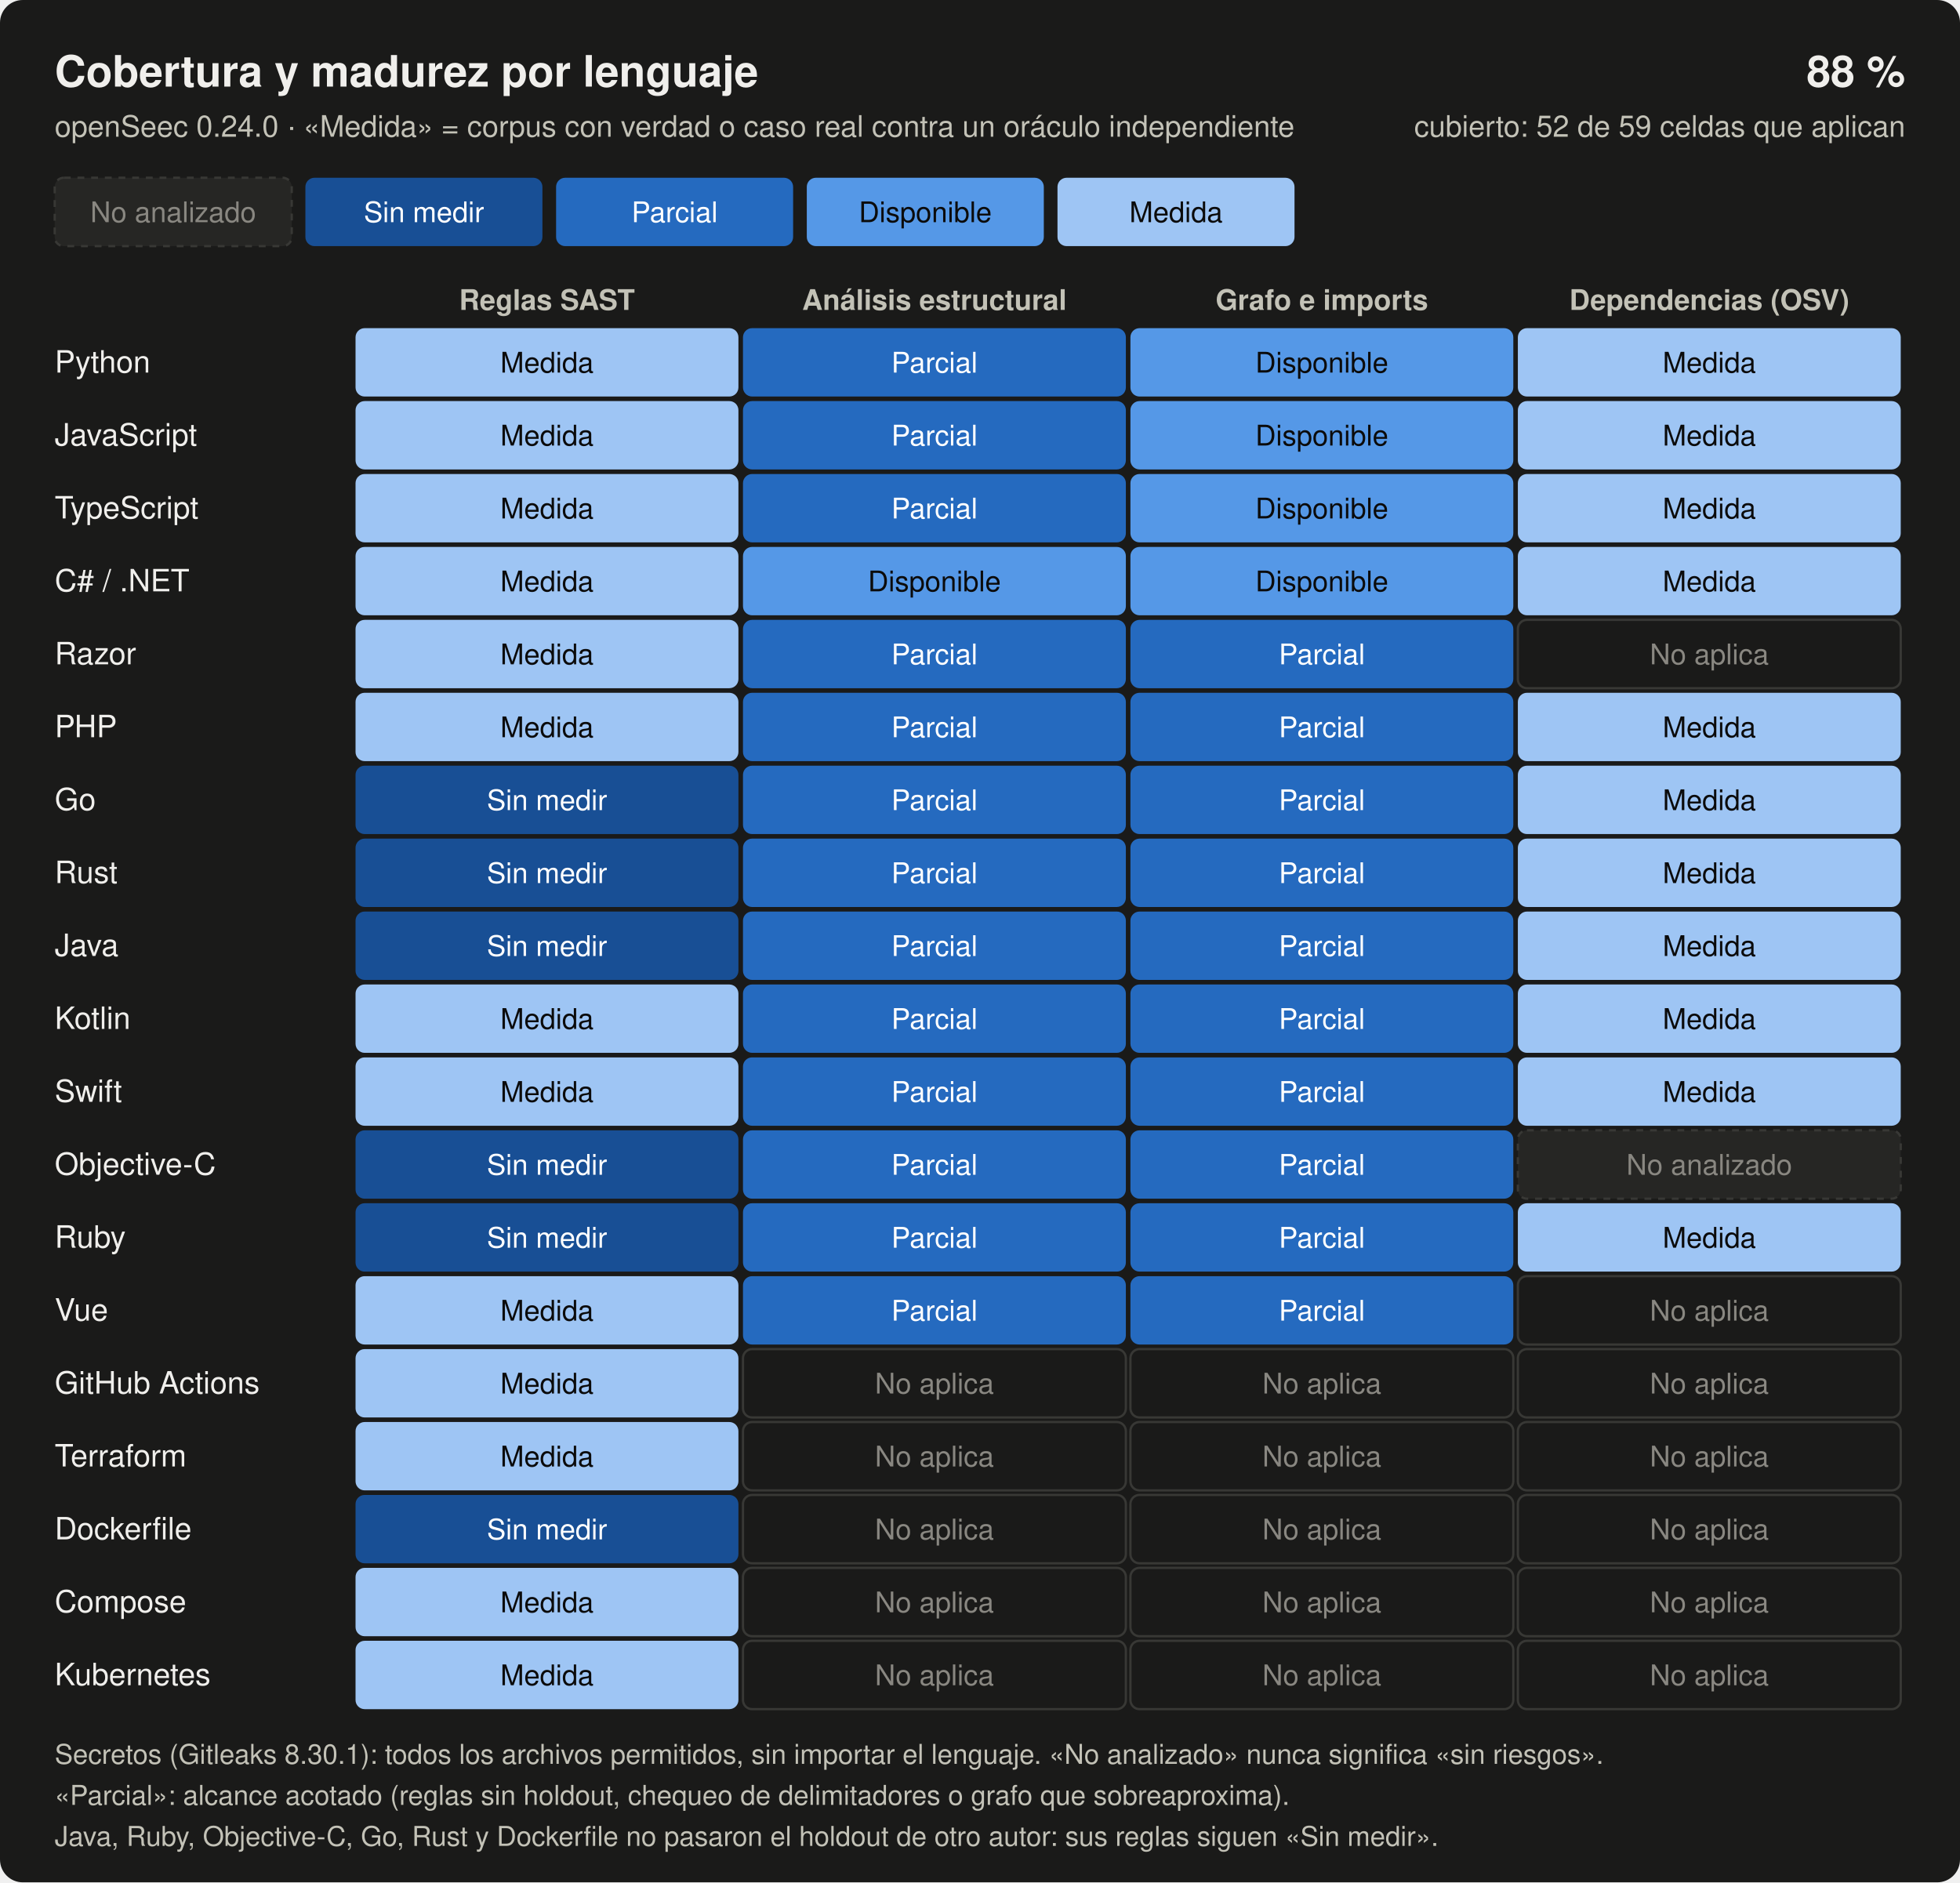
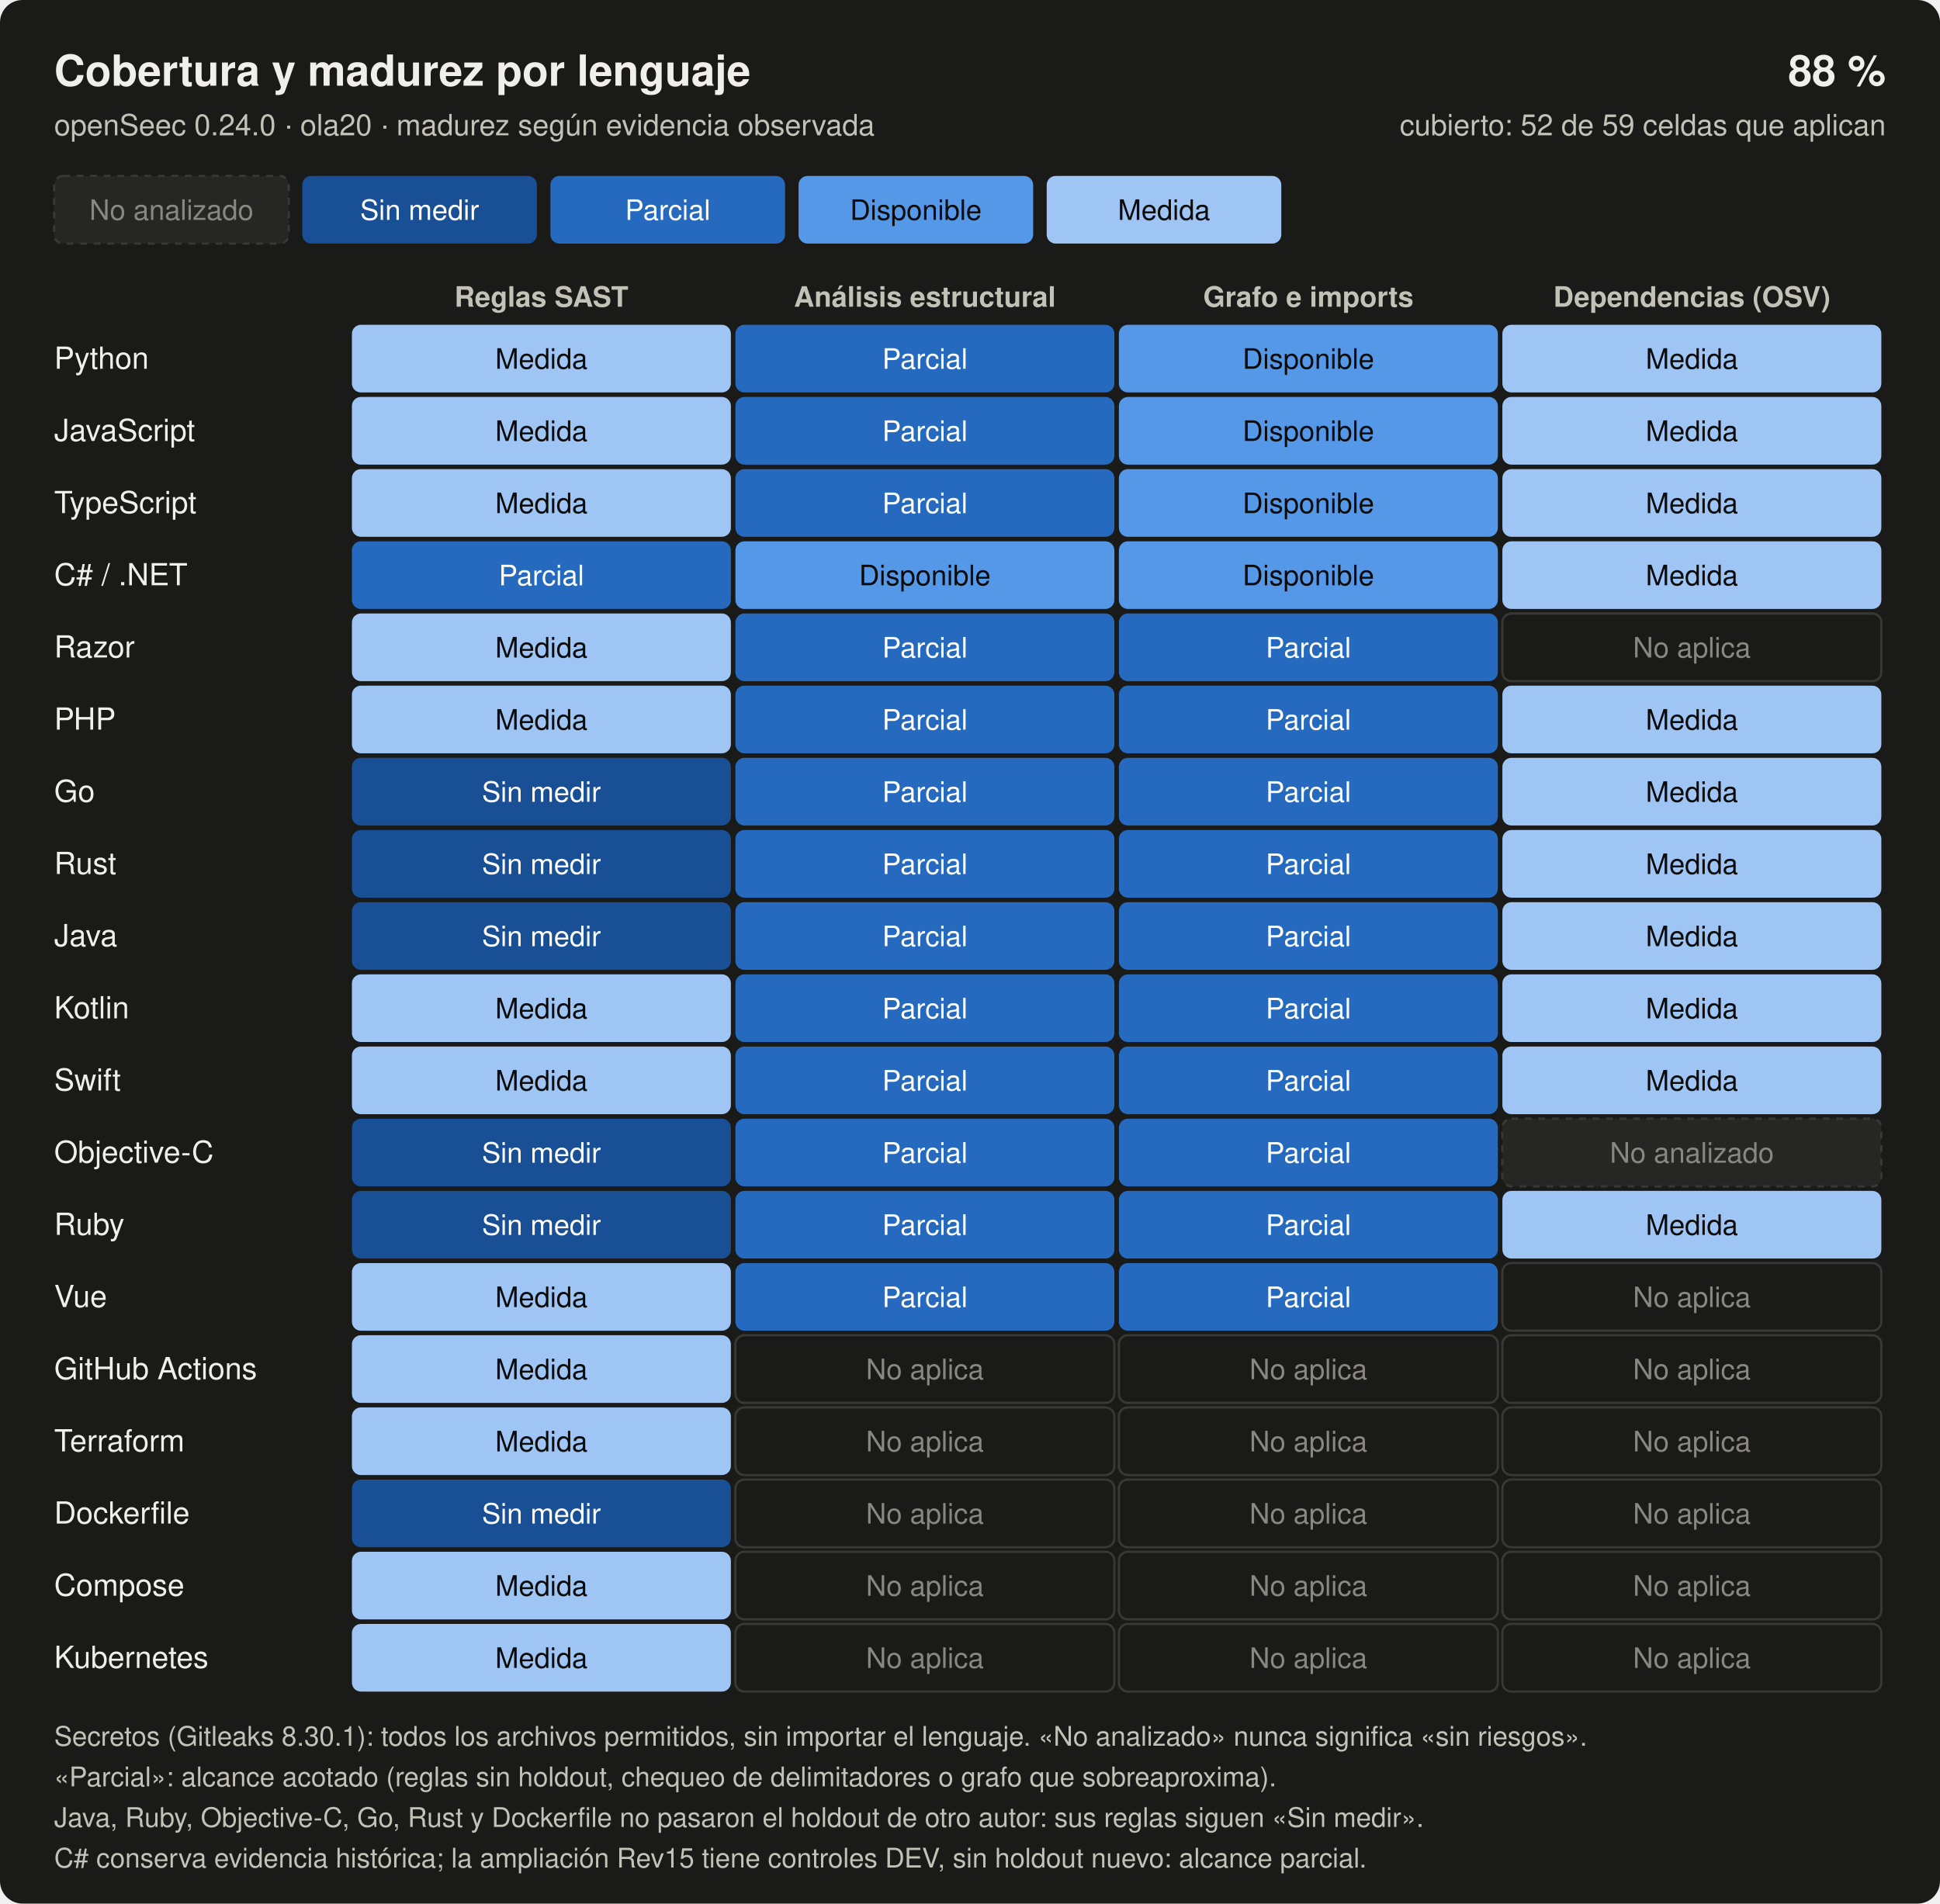
- <svg xmlns="http://www.w3.org/2000/svg" width="860" height="826" viewBox="0 0 860 826" font-family="-apple-system, 'Segoe UI', Helvetica, Arial, sans-serif" role="img" aria-labelledby="t d">
-   <rect width="860" height="826" rx="10" fill="#1a1a19" />
+ <svg xmlns="http://www.w3.org/2000/svg" width="860" height="844" viewBox="0 0 860 844" font-family="-apple-system, 'Segoe UI', Helvetica, Arial, sans-serif" role="img" aria-labelledby="t d">
+   <rect width="860" height="844" rx="10" fill="#1a1a19" />
  <text x="24" y="38" font-size="19" font-weight="600" fill="#f0efec">Cobertura y madurez por lenguaje</text>
-   <text x="24" y="60" font-size="13" fill="#c3c2b7">openSeec 0.24.0 · «Medida» = corpus con verdad o caso real contra un oráculo independiente</text>
+   <text x="24" y="60" font-size="13" fill="#c3c2b7">openSeec 0.24.0 · ola20 · madurez según evidencia observada</text>
  <text x="836" y="38" text-anchor="end" font-size="19" font-weight="600" fill="#f0efec">88 %</text>
  <text x="836" y="60" text-anchor="end" font-size="13" fill="#c3c2b7">cubierto: 52 de 59 celdas que aplican</text>
  <rect x="24" y="78" width="104" height="30" rx="4" fill="#262624" stroke="#383835" stroke-dasharray="3 3" />
  <text x="76" y="97.5" text-anchor="middle" font-size="12.5" fill="#898781">No analizado</text>
  <rect x="134" y="78" width="104" height="30" rx="4" fill="#184f95" />
  <text x="186" y="97.5" text-anchor="middle" font-size="12.5" fill="#ffffff">Sin medir</text>
  <rect x="244" y="78" width="104" height="30" rx="4" fill="#256abf" />
  <text x="296" y="97.5" text-anchor="middle" font-size="12.5" fill="#ffffff">Parcial</text>
  <rect x="354" y="78" width="104" height="30" rx="4" fill="#5598e7" />
  <text x="406" y="97.5" text-anchor="middle" font-size="12.5" fill="#0b0b0b">Disponible</text>
  <rect x="464" y="78" width="104" height="30" rx="4" fill="#9ec5f4" />
  <text x="516" y="97.5" text-anchor="middle" font-size="12.5" fill="#0b0b0b">Medida</text>
  <text x="240.0" y="136" text-anchor="middle" font-size="12.5" font-weight="600" fill="#c3c2b7">Reglas SAST</text>
  <text x="410.0" y="136" text-anchor="middle" font-size="12.5" font-weight="600" fill="#c3c2b7">Análisis estructural</text>
  <text x="580.0" y="136" text-anchor="middle" font-size="12.5" font-weight="600" fill="#c3c2b7">Grafo e imports</text>
  <text x="750.0" y="136" text-anchor="middle" font-size="12.5" font-weight="600" fill="#c3c2b7">Dependencias (OSV)</text>
  <text x="24" y="163.5" font-size="13.5" fill="#f0efec">Python</text>
  <rect x="156" y="144" width="168" height="30" rx="4" fill="#9ec5f4" />
  <text x="240.0" y="163.5" text-anchor="middle" font-size="12.5" fill="#0b0b0b">Medida</text>
  <rect x="326" y="144" width="168" height="30" rx="4" fill="#256abf" />
  <text x="410.0" y="163.5" text-anchor="middle" font-size="12.5" fill="#ffffff">Parcial</text>
  <rect x="496" y="144" width="168" height="30" rx="4" fill="#5598e7" />
  <text x="580.0" y="163.5" text-anchor="middle" font-size="12.5" fill="#0b0b0b">Disponible</text>
  <rect x="666" y="144" width="168" height="30" rx="4" fill="#9ec5f4" />
  <text x="750.0" y="163.5" text-anchor="middle" font-size="12.5" fill="#0b0b0b">Medida</text>
  <text x="24" y="195.5" font-size="13.5" fill="#f0efec">JavaScript</text>
  <rect x="156" y="176" width="168" height="30" rx="4" fill="#9ec5f4" />
  <text x="240.0" y="195.5" text-anchor="middle" font-size="12.5" fill="#0b0b0b">Medida</text>
  <rect x="326" y="176" width="168" height="30" rx="4" fill="#256abf" />
  <text x="410.0" y="195.5" text-anchor="middle" font-size="12.5" fill="#ffffff">Parcial</text>
  <rect x="496" y="176" width="168" height="30" rx="4" fill="#5598e7" />
  <text x="580.0" y="195.5" text-anchor="middle" font-size="12.5" fill="#0b0b0b">Disponible</text>
  <rect x="666" y="176" width="168" height="30" rx="4" fill="#9ec5f4" />
  <text x="750.0" y="195.5" text-anchor="middle" font-size="12.5" fill="#0b0b0b">Medida</text>
  <text x="24" y="227.5" font-size="13.5" fill="#f0efec">TypeScript</text>
  <rect x="156" y="208" width="168" height="30" rx="4" fill="#9ec5f4" />
  <text x="240.0" y="227.5" text-anchor="middle" font-size="12.5" fill="#0b0b0b">Medida</text>
  <rect x="326" y="208" width="168" height="30" rx="4" fill="#256abf" />
  <text x="410.0" y="227.5" text-anchor="middle" font-size="12.5" fill="#ffffff">Parcial</text>
  <rect x="496" y="208" width="168" height="30" rx="4" fill="#5598e7" />
  <text x="580.0" y="227.5" text-anchor="middle" font-size="12.5" fill="#0b0b0b">Disponible</text>
  <rect x="666" y="208" width="168" height="30" rx="4" fill="#9ec5f4" />
  <text x="750.0" y="227.5" text-anchor="middle" font-size="12.5" fill="#0b0b0b">Medida</text>
  <text x="24" y="259.5" font-size="13.5" fill="#f0efec">C# / .NET</text>
-   <rect x="156" y="240" width="168" height="30" rx="4" fill="#9ec5f4" />
-   <text x="240.0" y="259.5" text-anchor="middle" font-size="12.5" fill="#0b0b0b">Medida</text>
+   <rect x="156" y="240" width="168" height="30" rx="4" fill="#256abf" />
+   <text x="240.0" y="259.5" text-anchor="middle" font-size="12.5" fill="#ffffff">Parcial</text>
  <rect x="326" y="240" width="168" height="30" rx="4" fill="#5598e7" />
  <text x="410.0" y="259.5" text-anchor="middle" font-size="12.5" fill="#0b0b0b">Disponible</text>
  <rect x="496" y="240" width="168" height="30" rx="4" fill="#5598e7" />
  <text x="580.0" y="259.5" text-anchor="middle" font-size="12.5" fill="#0b0b0b">Disponible</text>
  <rect x="666" y="240" width="168" height="30" rx="4" fill="#9ec5f4" />
  <text x="750.0" y="259.5" text-anchor="middle" font-size="12.5" fill="#0b0b0b">Medida</text>
  <text x="24" y="291.5" font-size="13.5" fill="#f0efec">Razor</text>
  <rect x="156" y="272" width="168" height="30" rx="4" fill="#9ec5f4" />
  <text x="240.0" y="291.5" text-anchor="middle" font-size="12.5" fill="#0b0b0b">Medida</text>
  <rect x="326" y="272" width="168" height="30" rx="4" fill="#256abf" />
  <text x="410.0" y="291.5" text-anchor="middle" font-size="12.5" fill="#ffffff">Parcial</text>
  <rect x="496" y="272" width="168" height="30" rx="4" fill="#256abf" />
  <text x="580.0" y="291.5" text-anchor="middle" font-size="12.5" fill="#ffffff">Parcial</text>
  <rect x="666" y="272" width="168" height="30" rx="4" fill="none" stroke="#383835" />
  <text x="750.0" y="291.5" text-anchor="middle" font-size="12.5" fill="#898781">No aplica</text>
  <text x="24" y="323.5" font-size="13.5" fill="#f0efec">PHP</text>
  <rect x="156" y="304" width="168" height="30" rx="4" fill="#9ec5f4" />
  <text x="240.0" y="323.5" text-anchor="middle" font-size="12.5" fill="#0b0b0b">Medida</text>
  <rect x="326" y="304" width="168" height="30" rx="4" fill="#256abf" />
  <text x="410.0" y="323.5" text-anchor="middle" font-size="12.5" fill="#ffffff">Parcial</text>
  <rect x="496" y="304" width="168" height="30" rx="4" fill="#256abf" />
  <text x="580.0" y="323.5" text-anchor="middle" font-size="12.5" fill="#ffffff">Parcial</text>
  <rect x="666" y="304" width="168" height="30" rx="4" fill="#9ec5f4" />
  <text x="750.0" y="323.5" text-anchor="middle" font-size="12.5" fill="#0b0b0b">Medida</text>
  <text x="24" y="355.5" font-size="13.5" fill="#f0efec">Go</text>
  <rect x="156" y="336" width="168" height="30" rx="4" fill="#184f95" />
  <text x="240.0" y="355.5" text-anchor="middle" font-size="12.5" fill="#ffffff">Sin medir</text>
  <rect x="326" y="336" width="168" height="30" rx="4" fill="#256abf" />
  <text x="410.0" y="355.5" text-anchor="middle" font-size="12.5" fill="#ffffff">Parcial</text>
  <rect x="496" y="336" width="168" height="30" rx="4" fill="#256abf" />
  <text x="580.0" y="355.5" text-anchor="middle" font-size="12.5" fill="#ffffff">Parcial</text>
  <rect x="666" y="336" width="168" height="30" rx="4" fill="#9ec5f4" />
  <text x="750.0" y="355.5" text-anchor="middle" font-size="12.5" fill="#0b0b0b">Medida</text>
  <text x="24" y="387.5" font-size="13.5" fill="#f0efec">Rust</text>
  <rect x="156" y="368" width="168" height="30" rx="4" fill="#184f95" />
  <text x="240.0" y="387.5" text-anchor="middle" font-size="12.5" fill="#ffffff">Sin medir</text>
  <rect x="326" y="368" width="168" height="30" rx="4" fill="#256abf" />
  <text x="410.0" y="387.5" text-anchor="middle" font-size="12.5" fill="#ffffff">Parcial</text>
  <rect x="496" y="368" width="168" height="30" rx="4" fill="#256abf" />
  <text x="580.0" y="387.5" text-anchor="middle" font-size="12.5" fill="#ffffff">Parcial</text>
  <rect x="666" y="368" width="168" height="30" rx="4" fill="#9ec5f4" />
  <text x="750.0" y="387.5" text-anchor="middle" font-size="12.5" fill="#0b0b0b">Medida</text>
  <text x="24" y="419.5" font-size="13.5" fill="#f0efec">Java</text>
  <rect x="156" y="400" width="168" height="30" rx="4" fill="#184f95" />
  <text x="240.0" y="419.5" text-anchor="middle" font-size="12.5" fill="#ffffff">Sin medir</text>
  <rect x="326" y="400" width="168" height="30" rx="4" fill="#256abf" />
  <text x="410.0" y="419.5" text-anchor="middle" font-size="12.5" fill="#ffffff">Parcial</text>
  <rect x="496" y="400" width="168" height="30" rx="4" fill="#256abf" />
  <text x="580.0" y="419.5" text-anchor="middle" font-size="12.5" fill="#ffffff">Parcial</text>
  <rect x="666" y="400" width="168" height="30" rx="4" fill="#9ec5f4" />
  <text x="750.0" y="419.5" text-anchor="middle" font-size="12.5" fill="#0b0b0b">Medida</text>
  <text x="24" y="451.5" font-size="13.5" fill="#f0efec">Kotlin</text>
  <rect x="156" y="432" width="168" height="30" rx="4" fill="#9ec5f4" />
  <text x="240.0" y="451.5" text-anchor="middle" font-size="12.5" fill="#0b0b0b">Medida</text>
  <rect x="326" y="432" width="168" height="30" rx="4" fill="#256abf" />
  <text x="410.0" y="451.5" text-anchor="middle" font-size="12.5" fill="#ffffff">Parcial</text>
  <rect x="496" y="432" width="168" height="30" rx="4" fill="#256abf" />
  <text x="580.0" y="451.5" text-anchor="middle" font-size="12.5" fill="#ffffff">Parcial</text>
  <rect x="666" y="432" width="168" height="30" rx="4" fill="#9ec5f4" />
  <text x="750.0" y="451.5" text-anchor="middle" font-size="12.5" fill="#0b0b0b">Medida</text>
  <text x="24" y="483.5" font-size="13.5" fill="#f0efec">Swift</text>
  <rect x="156" y="464" width="168" height="30" rx="4" fill="#9ec5f4" />
  <text x="240.0" y="483.5" text-anchor="middle" font-size="12.5" fill="#0b0b0b">Medida</text>
  <rect x="326" y="464" width="168" height="30" rx="4" fill="#256abf" />
  <text x="410.0" y="483.5" text-anchor="middle" font-size="12.5" fill="#ffffff">Parcial</text>
  <rect x="496" y="464" width="168" height="30" rx="4" fill="#256abf" />
  <text x="580.0" y="483.5" text-anchor="middle" font-size="12.5" fill="#ffffff">Parcial</text>
  <rect x="666" y="464" width="168" height="30" rx="4" fill="#9ec5f4" />
  <text x="750.0" y="483.5" text-anchor="middle" font-size="12.5" fill="#0b0b0b">Medida</text>
  <text x="24" y="515.5" font-size="13.5" fill="#f0efec">Objective-C</text>
  <rect x="156" y="496" width="168" height="30" rx="4" fill="#184f95" />
  <text x="240.0" y="515.5" text-anchor="middle" font-size="12.5" fill="#ffffff">Sin medir</text>
  <rect x="326" y="496" width="168" height="30" rx="4" fill="#256abf" />
  <text x="410.0" y="515.5" text-anchor="middle" font-size="12.5" fill="#ffffff">Parcial</text>
  <rect x="496" y="496" width="168" height="30" rx="4" fill="#256abf" />
  <text x="580.0" y="515.5" text-anchor="middle" font-size="12.5" fill="#ffffff">Parcial</text>
  <rect x="666" y="496" width="168" height="30" rx="4" fill="#262624" stroke="#383835" stroke-dasharray="3 3" />
  <text x="750.0" y="515.5" text-anchor="middle" font-size="12.5" fill="#898781">No analizado</text>
  <text x="24" y="547.5" font-size="13.5" fill="#f0efec">Ruby</text>
  <rect x="156" y="528" width="168" height="30" rx="4" fill="#184f95" />
  <text x="240.0" y="547.5" text-anchor="middle" font-size="12.5" fill="#ffffff">Sin medir</text>
  <rect x="326" y="528" width="168" height="30" rx="4" fill="#256abf" />
  <text x="410.0" y="547.5" text-anchor="middle" font-size="12.5" fill="#ffffff">Parcial</text>
  <rect x="496" y="528" width="168" height="30" rx="4" fill="#256abf" />
  <text x="580.0" y="547.5" text-anchor="middle" font-size="12.5" fill="#ffffff">Parcial</text>
  <rect x="666" y="528" width="168" height="30" rx="4" fill="#9ec5f4" />
  <text x="750.0" y="547.5" text-anchor="middle" font-size="12.5" fill="#0b0b0b">Medida</text>
  <text x="24" y="579.5" font-size="13.5" fill="#f0efec">Vue</text>
  <rect x="156" y="560" width="168" height="30" rx="4" fill="#9ec5f4" />
  <text x="240.0" y="579.5" text-anchor="middle" font-size="12.5" fill="#0b0b0b">Medida</text>
  <rect x="326" y="560" width="168" height="30" rx="4" fill="#256abf" />
  <text x="410.0" y="579.5" text-anchor="middle" font-size="12.5" fill="#ffffff">Parcial</text>
  <rect x="496" y="560" width="168" height="30" rx="4" fill="#256abf" />
  <text x="580.0" y="579.5" text-anchor="middle" font-size="12.5" fill="#ffffff">Parcial</text>
  <rect x="666" y="560" width="168" height="30" rx="4" fill="none" stroke="#383835" />
  <text x="750.0" y="579.5" text-anchor="middle" font-size="12.5" fill="#898781">No aplica</text>
  <text x="24" y="611.5" font-size="13.5" fill="#f0efec">GitHub Actions</text>
  <rect x="156" y="592" width="168" height="30" rx="4" fill="#9ec5f4" />
  <text x="240.0" y="611.5" text-anchor="middle" font-size="12.5" fill="#0b0b0b">Medida</text>
  <rect x="326" y="592" width="168" height="30" rx="4" fill="none" stroke="#383835" />
  <text x="410.0" y="611.5" text-anchor="middle" font-size="12.5" fill="#898781">No aplica</text>
  <rect x="496" y="592" width="168" height="30" rx="4" fill="none" stroke="#383835" />
  <text x="580.0" y="611.5" text-anchor="middle" font-size="12.5" fill="#898781">No aplica</text>
  <rect x="666" y="592" width="168" height="30" rx="4" fill="none" stroke="#383835" />
  <text x="750.0" y="611.5" text-anchor="middle" font-size="12.5" fill="#898781">No aplica</text>
  <text x="24" y="643.5" font-size="13.5" fill="#f0efec">Terraform</text>
  <rect x="156" y="624" width="168" height="30" rx="4" fill="#9ec5f4" />
  <text x="240.0" y="643.5" text-anchor="middle" font-size="12.5" fill="#0b0b0b">Medida</text>
  <rect x="326" y="624" width="168" height="30" rx="4" fill="none" stroke="#383835" />
  <text x="410.0" y="643.5" text-anchor="middle" font-size="12.5" fill="#898781">No aplica</text>
  <rect x="496" y="624" width="168" height="30" rx="4" fill="none" stroke="#383835" />
  <text x="580.0" y="643.5" text-anchor="middle" font-size="12.5" fill="#898781">No aplica</text>
  <rect x="666" y="624" width="168" height="30" rx="4" fill="none" stroke="#383835" />
  <text x="750.0" y="643.5" text-anchor="middle" font-size="12.5" fill="#898781">No aplica</text>
  <text x="24" y="675.5" font-size="13.5" fill="#f0efec">Dockerfile</text>
  <rect x="156" y="656" width="168" height="30" rx="4" fill="#184f95" />
  <text x="240.0" y="675.5" text-anchor="middle" font-size="12.5" fill="#ffffff">Sin medir</text>
  <rect x="326" y="656" width="168" height="30" rx="4" fill="none" stroke="#383835" />
  <text x="410.0" y="675.5" text-anchor="middle" font-size="12.5" fill="#898781">No aplica</text>
  <rect x="496" y="656" width="168" height="30" rx="4" fill="none" stroke="#383835" />
  <text x="580.0" y="675.5" text-anchor="middle" font-size="12.5" fill="#898781">No aplica</text>
  <rect x="666" y="656" width="168" height="30" rx="4" fill="none" stroke="#383835" />
  <text x="750.0" y="675.5" text-anchor="middle" font-size="12.5" fill="#898781">No aplica</text>
  <text x="24" y="707.5" font-size="13.5" fill="#f0efec">Compose</text>
  <rect x="156" y="688" width="168" height="30" rx="4" fill="#9ec5f4" />
  <text x="240.0" y="707.5" text-anchor="middle" font-size="12.5" fill="#0b0b0b">Medida</text>
  <rect x="326" y="688" width="168" height="30" rx="4" fill="none" stroke="#383835" />
  <text x="410.0" y="707.5" text-anchor="middle" font-size="12.5" fill="#898781">No aplica</text>
  <rect x="496" y="688" width="168" height="30" rx="4" fill="none" stroke="#383835" />
  <text x="580.0" y="707.5" text-anchor="middle" font-size="12.5" fill="#898781">No aplica</text>
  <rect x="666" y="688" width="168" height="30" rx="4" fill="none" stroke="#383835" />
  <text x="750.0" y="707.5" text-anchor="middle" font-size="12.5" fill="#898781">No aplica</text>
  <text x="24" y="739.5" font-size="13.5" fill="#f0efec">Kubernetes</text>
  <rect x="156" y="720" width="168" height="30" rx="4" fill="#9ec5f4" />
  <text x="240.0" y="739.5" text-anchor="middle" font-size="12.5" fill="#0b0b0b">Medida</text>
  <rect x="326" y="720" width="168" height="30" rx="4" fill="none" stroke="#383835" />
  <text x="410.0" y="739.5" text-anchor="middle" font-size="12.5" fill="#898781">No aplica</text>
  <rect x="496" y="720" width="168" height="30" rx="4" fill="none" stroke="#383835" />
  <text x="580.0" y="739.5" text-anchor="middle" font-size="12.5" fill="#898781">No aplica</text>
  <rect x="666" y="720" width="168" height="30" rx="4" fill="none" stroke="#383835" />
  <text x="750.0" y="739.5" text-anchor="middle" font-size="12.5" fill="#898781">No aplica</text>
  <text x="24" y="774" font-size="12" fill="#c3c2b7">Secretos (Gitleaks 8.30.1): todos los archivos permitidos, sin importar el lenguaje. «No analizado» nunca significa «sin riesgos».</text>
  <text x="24" y="792" font-size="12" fill="#c3c2b7">«Parcial»: alcance acotado (reglas sin holdout, chequeo de delimitadores o grafo que sobreaproxima).</text>
  <text x="24" y="810" font-size="12" fill="#c3c2b7">Java, Ruby, Objective-C, Go, Rust y Dockerfile no pasaron el holdout de otro autor: sus reglas siguen «Sin medir».</text>
+   <text x="24" y="828" font-size="12" fill="#c3c2b7">C# conserva evidencia histórica; la ampliación Rev15 tiene controles DEV, sin holdout nuevo: alcance parcial.</text>
</svg>
